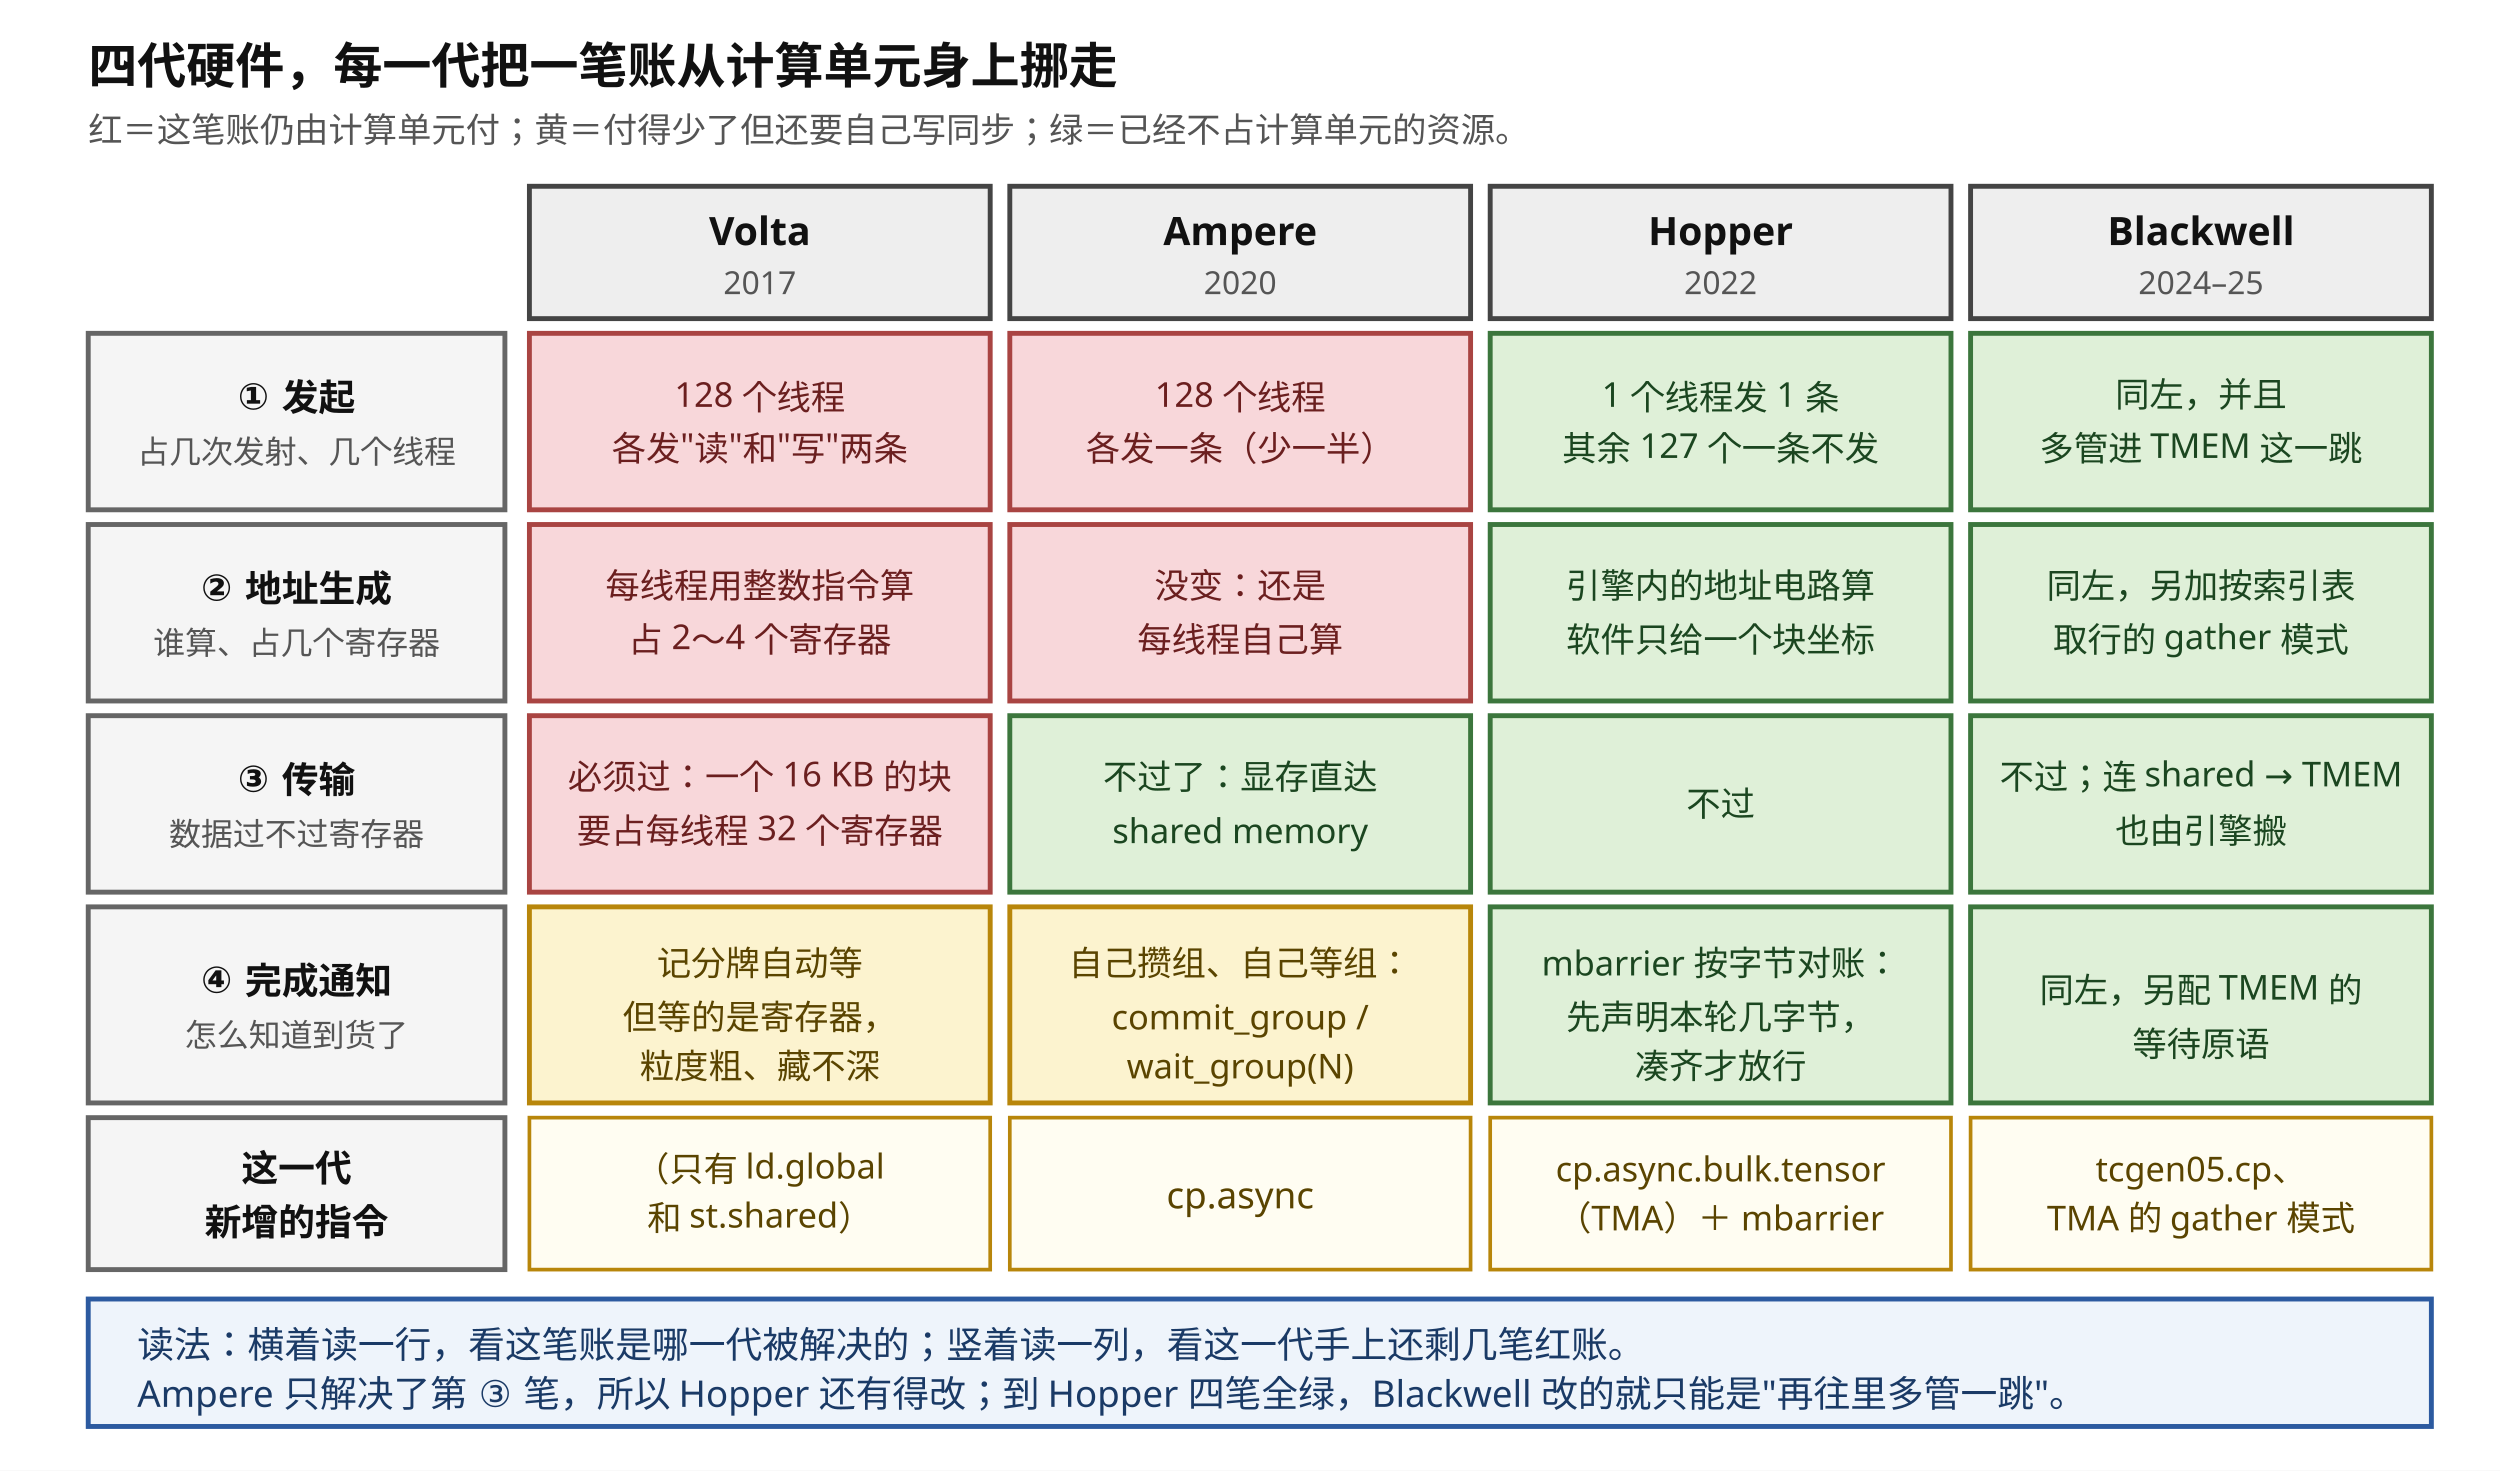
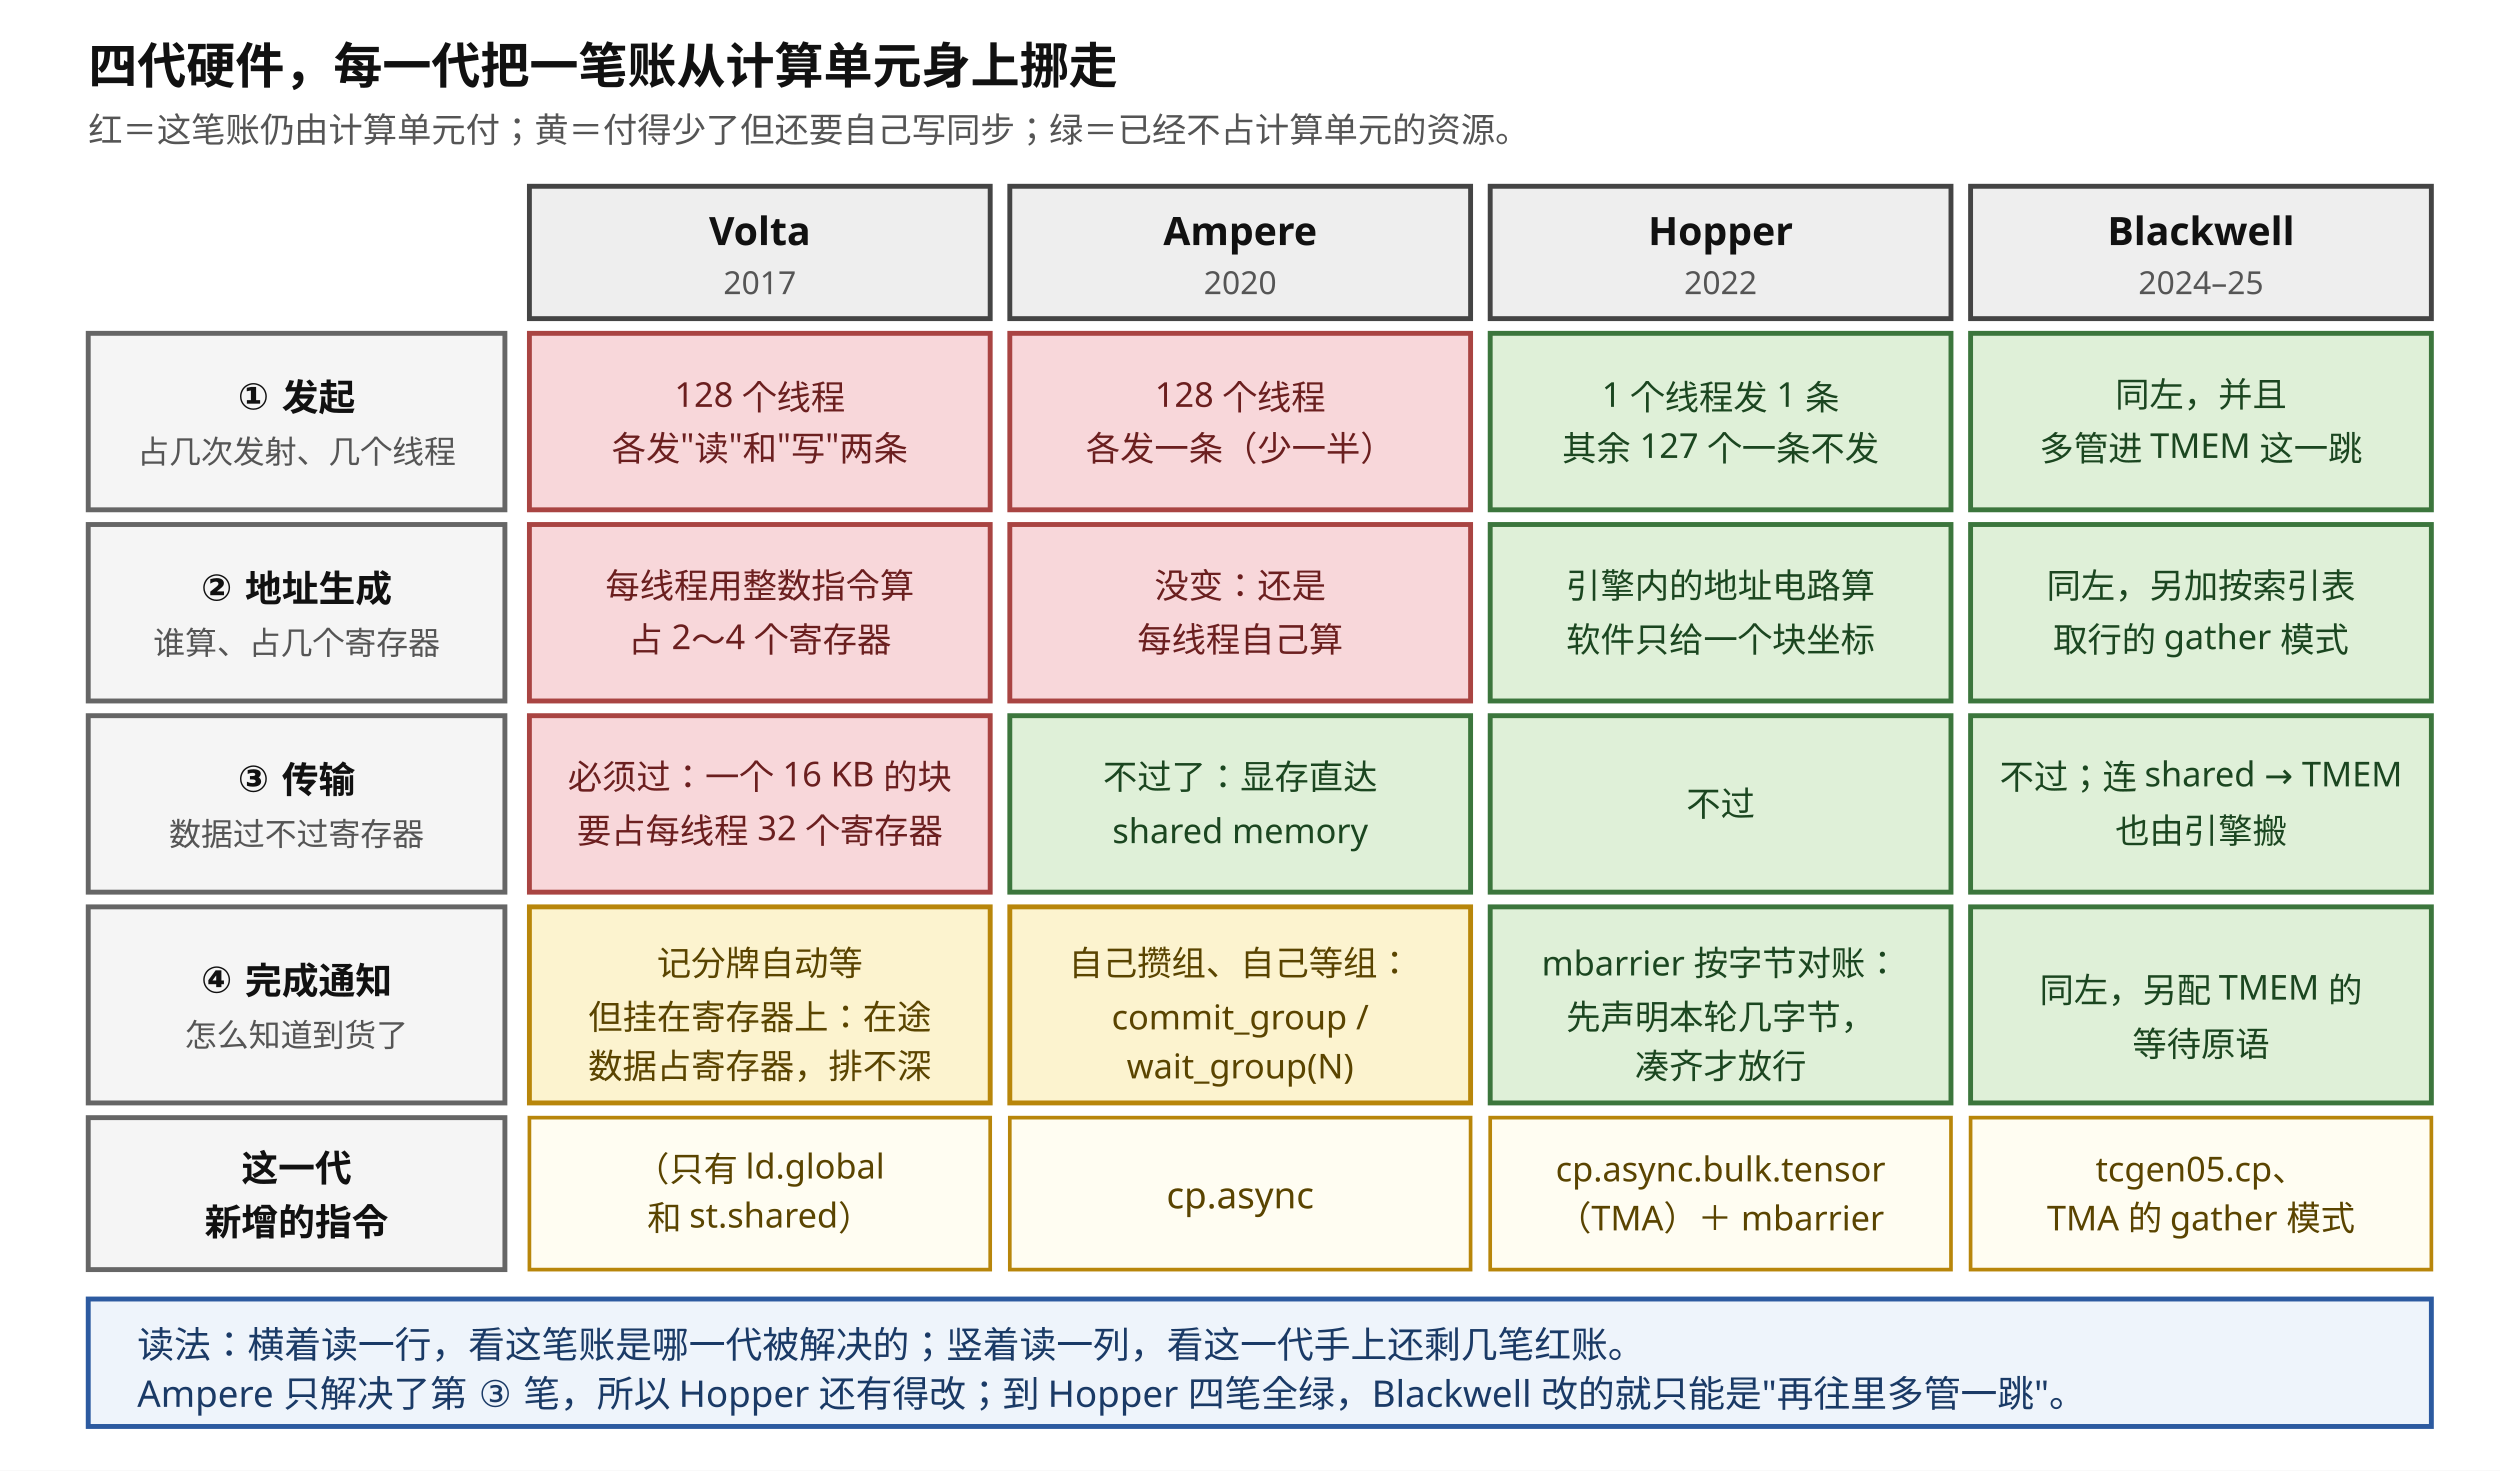
<svg xmlns="http://www.w3.org/2000/svg" viewBox="0 0 1020 600" width="1020" height="600" font-family="sans-serif">
  <rect x="0" y="0" width="1020" height="600" fill="#ffffff" />
  <text x="36" y="34" font-size="20" font-weight="bold" fill="#111">四代硬件，每一代把一笔账从计算单元身上挪走</text>
  <text x="36" y="58" font-size="14" fill="#555">红＝这笔账仍由计算单元付；黄＝付得少了但还要自己写同步；绿＝已经不占计算单元的资源。</text>
  <rect x="216" y="76" width="188" height="54" fill="#eeeeee" stroke="#444" stroke-width="2" />
  <text x="310" y="100" font-size="16" font-weight="bold" fill="#111" text-anchor="middle">Volta</text>
  <text x="310" y="120" font-size="13" fill="#555" text-anchor="middle">2017</text>
  <rect x="412" y="76" width="188" height="54" fill="#eeeeee" stroke="#444" stroke-width="2" />
  <text x="506" y="100" font-size="16" font-weight="bold" fill="#111" text-anchor="middle">Ampere</text>
  <text x="506" y="120" font-size="13" fill="#555" text-anchor="middle">2020</text>
  <rect x="608" y="76" width="188" height="54" fill="#eeeeee" stroke="#444" stroke-width="2" />
  <text x="702" y="100" font-size="16" font-weight="bold" fill="#111" text-anchor="middle">Hopper</text>
  <text x="702" y="120" font-size="13" fill="#555" text-anchor="middle">2022</text>
  <rect x="804" y="76" width="188" height="54" fill="#eeeeee" stroke="#444" stroke-width="2" />
  <text x="898" y="100" font-size="16" font-weight="bold" fill="#111" text-anchor="middle">Blackwell</text>
  <text x="898" y="120" font-size="13" fill="#555" text-anchor="middle">2024–25</text>
  <rect x="36" y="136" width="170" height="72" fill="#f5f5f5" stroke="#666" stroke-width="2" />
  <text x="121" y="167" font-size="15" font-weight="bold" fill="#111" text-anchor="middle">① 发起</text>
  <text x="121" y="189" font-size="13" fill="#555" text-anchor="middle">占几次发射、几个线程</text>
  <rect x="216" y="136" width="188" height="72" fill="#f8d7da" stroke="#a94442" stroke-width="2" />
  <text x="310" y="166" font-size="14" fill="#6b1f1f" text-anchor="middle">128 个线程</text>
  <text x="310" y="188" font-size="14" fill="#6b1f1f" text-anchor="middle">各发"读"和"写"两条</text>
  <rect x="412" y="136" width="188" height="72" fill="#f8d7da" stroke="#a94442" stroke-width="2" />
  <text x="506" y="166" font-size="14" fill="#6b1f1f" text-anchor="middle">128 个线程</text>
  <text x="506" y="188" font-size="14" fill="#6b1f1f" text-anchor="middle">各发一条（少一半）</text>
  <rect x="608" y="136" width="188" height="72" fill="#dff0d8" stroke="#3c763d" stroke-width="2" />
  <text x="702" y="166" font-size="14" fill="#1b4620" text-anchor="middle">1 个线程发 1 条</text>
  <text x="702" y="188" font-size="14" fill="#1b4620" text-anchor="middle">其余 127 个一条不发</text>
  <rect x="804" y="136" width="188" height="72" fill="#dff0d8" stroke="#3c763d" stroke-width="2" />
  <text x="898" y="166" font-size="14" fill="#1b4620" text-anchor="middle">同左，并且</text>
  <text x="898" y="188" font-size="14" fill="#1b4620" text-anchor="middle">多管进 TMEM 这一跳</text>
  <rect x="36" y="214" width="170" height="72" fill="#f5f5f5" stroke="#666" stroke-width="2" />
  <text x="121" y="245" font-size="15" font-weight="bold" fill="#111" text-anchor="middle">② 地址生成</text>
  <text x="121" y="267" font-size="13" fill="#555" text-anchor="middle">谁算、占几个寄存器</text>
  <rect x="216" y="214" width="188" height="72" fill="#f8d7da" stroke="#a94442" stroke-width="2" />
  <text x="310" y="244" font-size="14" fill="#6b1f1f" text-anchor="middle">每线程用整数指令算</text>
  <text x="310" y="266" font-size="14" fill="#6b1f1f" text-anchor="middle">占 2～4 个寄存器</text>
  <rect x="412" y="214" width="188" height="72" fill="#f8d7da" stroke="#a94442" stroke-width="2" />
  <text x="506" y="244" font-size="14" fill="#6b1f1f" text-anchor="middle">没变：还是</text>
  <text x="506" y="266" font-size="14" fill="#6b1f1f" text-anchor="middle">每线程自己算</text>
  <rect x="608" y="214" width="188" height="72" fill="#dff0d8" stroke="#3c763d" stroke-width="2" />
  <text x="702" y="244" font-size="14" fill="#1b4620" text-anchor="middle">引擎内的地址电路算</text>
  <text x="702" y="266" font-size="14" fill="#1b4620" text-anchor="middle">软件只给一个块坐标</text>
  <rect x="804" y="214" width="188" height="72" fill="#dff0d8" stroke="#3c763d" stroke-width="2" />
  <text x="898" y="244" font-size="14" fill="#1b4620" text-anchor="middle">同左，另加按索引表</text>
  <text x="898" y="266" font-size="14" fill="#1b4620" text-anchor="middle">取行的 gather 模式</text>
  <rect x="36" y="292" width="170" height="72" fill="#f5f5f5" stroke="#666" stroke-width="2" />
  <text x="121" y="323" font-size="15" font-weight="bold" fill="#111" text-anchor="middle">③ 传输</text>
  <text x="121" y="345" font-size="13" fill="#555" text-anchor="middle">数据过不过寄存器</text>
  <rect x="216" y="292" width="188" height="72" fill="#f8d7da" stroke="#a94442" stroke-width="2" />
  <text x="310" y="322" font-size="14" fill="#6b1f1f" text-anchor="middle">必须过：一个 16 KB 的块</text>
  <text x="310" y="344" font-size="14" fill="#6b1f1f" text-anchor="middle">要占每线程 32 个寄存器</text>
  <rect x="412" y="292" width="188" height="72" fill="#dff0d8" stroke="#3c763d" stroke-width="2" />
  <text x="506" y="322" font-size="14" fill="#1b4620" text-anchor="middle">不过了：显存直达</text>
  <text x="506" y="344" font-size="14" fill="#1b4620" text-anchor="middle">shared memory</text>
  <rect x="608" y="292" width="188" height="72" fill="#dff0d8" stroke="#3c763d" stroke-width="2" />
  <text x="702" y="333" font-size="14" fill="#1b4620" text-anchor="middle">不过</text>
  <rect x="804" y="292" width="188" height="72" fill="#dff0d8" stroke="#3c763d" stroke-width="2" />
  <text x="898" y="322" font-size="14" fill="#1b4620" text-anchor="middle">不过；连 shared → TMEM</text>
  <text x="898" y="344" font-size="14" fill="#1b4620" text-anchor="middle">也由引擎搬</text>
  <rect x="36" y="370" width="170" height="80" fill="#f5f5f5" stroke="#666" stroke-width="2" />
  <text x="121" y="405" font-size="15" font-weight="bold" fill="#111" text-anchor="middle">④ 完成通知</text>
  <text x="121" y="427" font-size="13" fill="#555" text-anchor="middle">怎么知道到货了</text>
  <rect x="216" y="370" width="188" height="80" fill="#fcf3cf" stroke="#b8860b" stroke-width="2" />
  <text x="310" y="398" font-size="14" fill="#5a4400" text-anchor="middle">记分牌自动等</text>
-   <text x="310" y="420" font-size="14" fill="#5a4400" text-anchor="middle">但等的是寄存器，</text>
-   <text x="310" y="440" font-size="14" fill="#5a4400" text-anchor="middle">粒度粗、藏不深</text>
+   <text x="310" y="420" font-size="14" fill="#5a4400" text-anchor="middle">但挂在寄存器上：在途</text>
+   <text x="310" y="440" font-size="14" fill="#5a4400" text-anchor="middle">数据占寄存器，排不深</text>
  <rect x="412" y="370" width="188" height="80" fill="#fcf3cf" stroke="#b8860b" stroke-width="2" />
  <text x="506" y="398" font-size="14" fill="#5a4400" text-anchor="middle">自己攒组、自己等组：</text>
  <text x="506" y="420" font-size="14" fill="#5a4400" text-anchor="middle">commit_group /</text>
  <text x="506" y="440" font-size="14" fill="#5a4400" text-anchor="middle">wait_group(N)</text>
  <rect x="608" y="370" width="188" height="80" fill="#dff0d8" stroke="#3c763d" stroke-width="2" />
  <text x="702" y="398" font-size="14" fill="#1b4620" text-anchor="middle">mbarrier 按字节对账：</text>
  <text x="702" y="420" font-size="14" fill="#1b4620" text-anchor="middle">先声明本轮几字节，</text>
  <text x="702" y="440" font-size="14" fill="#1b4620" text-anchor="middle">凑齐才放行</text>
  <rect x="804" y="370" width="188" height="80" fill="#dff0d8" stroke="#3c763d" stroke-width="2" />
  <text x="898" y="409" font-size="14" fill="#1b4620" text-anchor="middle">同左，另配 TMEM 的</text>
  <text x="898" y="431" font-size="14" fill="#1b4620" text-anchor="middle">等待原语</text>
  <rect x="36" y="456" width="170" height="62" fill="#f5f5f5" stroke="#666" stroke-width="2" />
  <text x="121" y="482" font-size="15" font-weight="bold" fill="#111" text-anchor="middle">这一代</text>
  <text x="121" y="504" font-size="15" font-weight="bold" fill="#111" text-anchor="middle">新增的指令</text>
  <rect x="216" y="456" width="188" height="62" fill="#fffdf2" stroke="#b8860b" stroke-width="1.5" />
  <text x="310" y="482" font-size="14" fill="#5a4400" text-anchor="middle">（只有 ld.global</text>
  <text x="310" y="502" font-size="14" fill="#5a4400" text-anchor="middle">和 st.shared）</text>
  <rect x="412" y="456" width="188" height="62" fill="#fffdf2" stroke="#b8860b" stroke-width="1.5" />
  <text x="506" y="493" font-size="15" fill="#5a4400" text-anchor="middle">cp.async</text>
  <rect x="608" y="456" width="188" height="62" fill="#fffdf2" stroke="#b8860b" stroke-width="1.5" />
  <text x="702" y="482" font-size="14" fill="#5a4400" text-anchor="middle">cp.async.bulk.tensor</text>
  <text x="702" y="502" font-size="14" fill="#5a4400" text-anchor="middle">（TMA）＋ mbarrier</text>
  <rect x="804" y="456" width="188" height="62" fill="#fffdf2" stroke="#b8860b" stroke-width="1.5" />
  <text x="898" y="482" font-size="14" fill="#5a4400" text-anchor="middle">tcgen05.cp、</text>
  <text x="898" y="502" font-size="14" fill="#5a4400" text-anchor="middle">TMA 的 gather 模式</text>
  <rect x="36" y="530" width="956" height="52" fill="#eef4fb" stroke="#2c5aa0" stroke-width="2" />
  <text x="56" y="554" font-size="15" fill="#1a3a66">读法：横着读一行，看这笔账是哪一代被解决的；竖着读一列，看这一代手上还剩几笔红账。</text>
  <text x="56" y="574" font-size="15" fill="#1a3a66">Ampere 只解决了第 ③ 笔，所以 Hopper 还有得改；到 Hopper 四笔全绿，Blackwell 改的就只能是"再往里多管一跳"。</text>
</svg>
